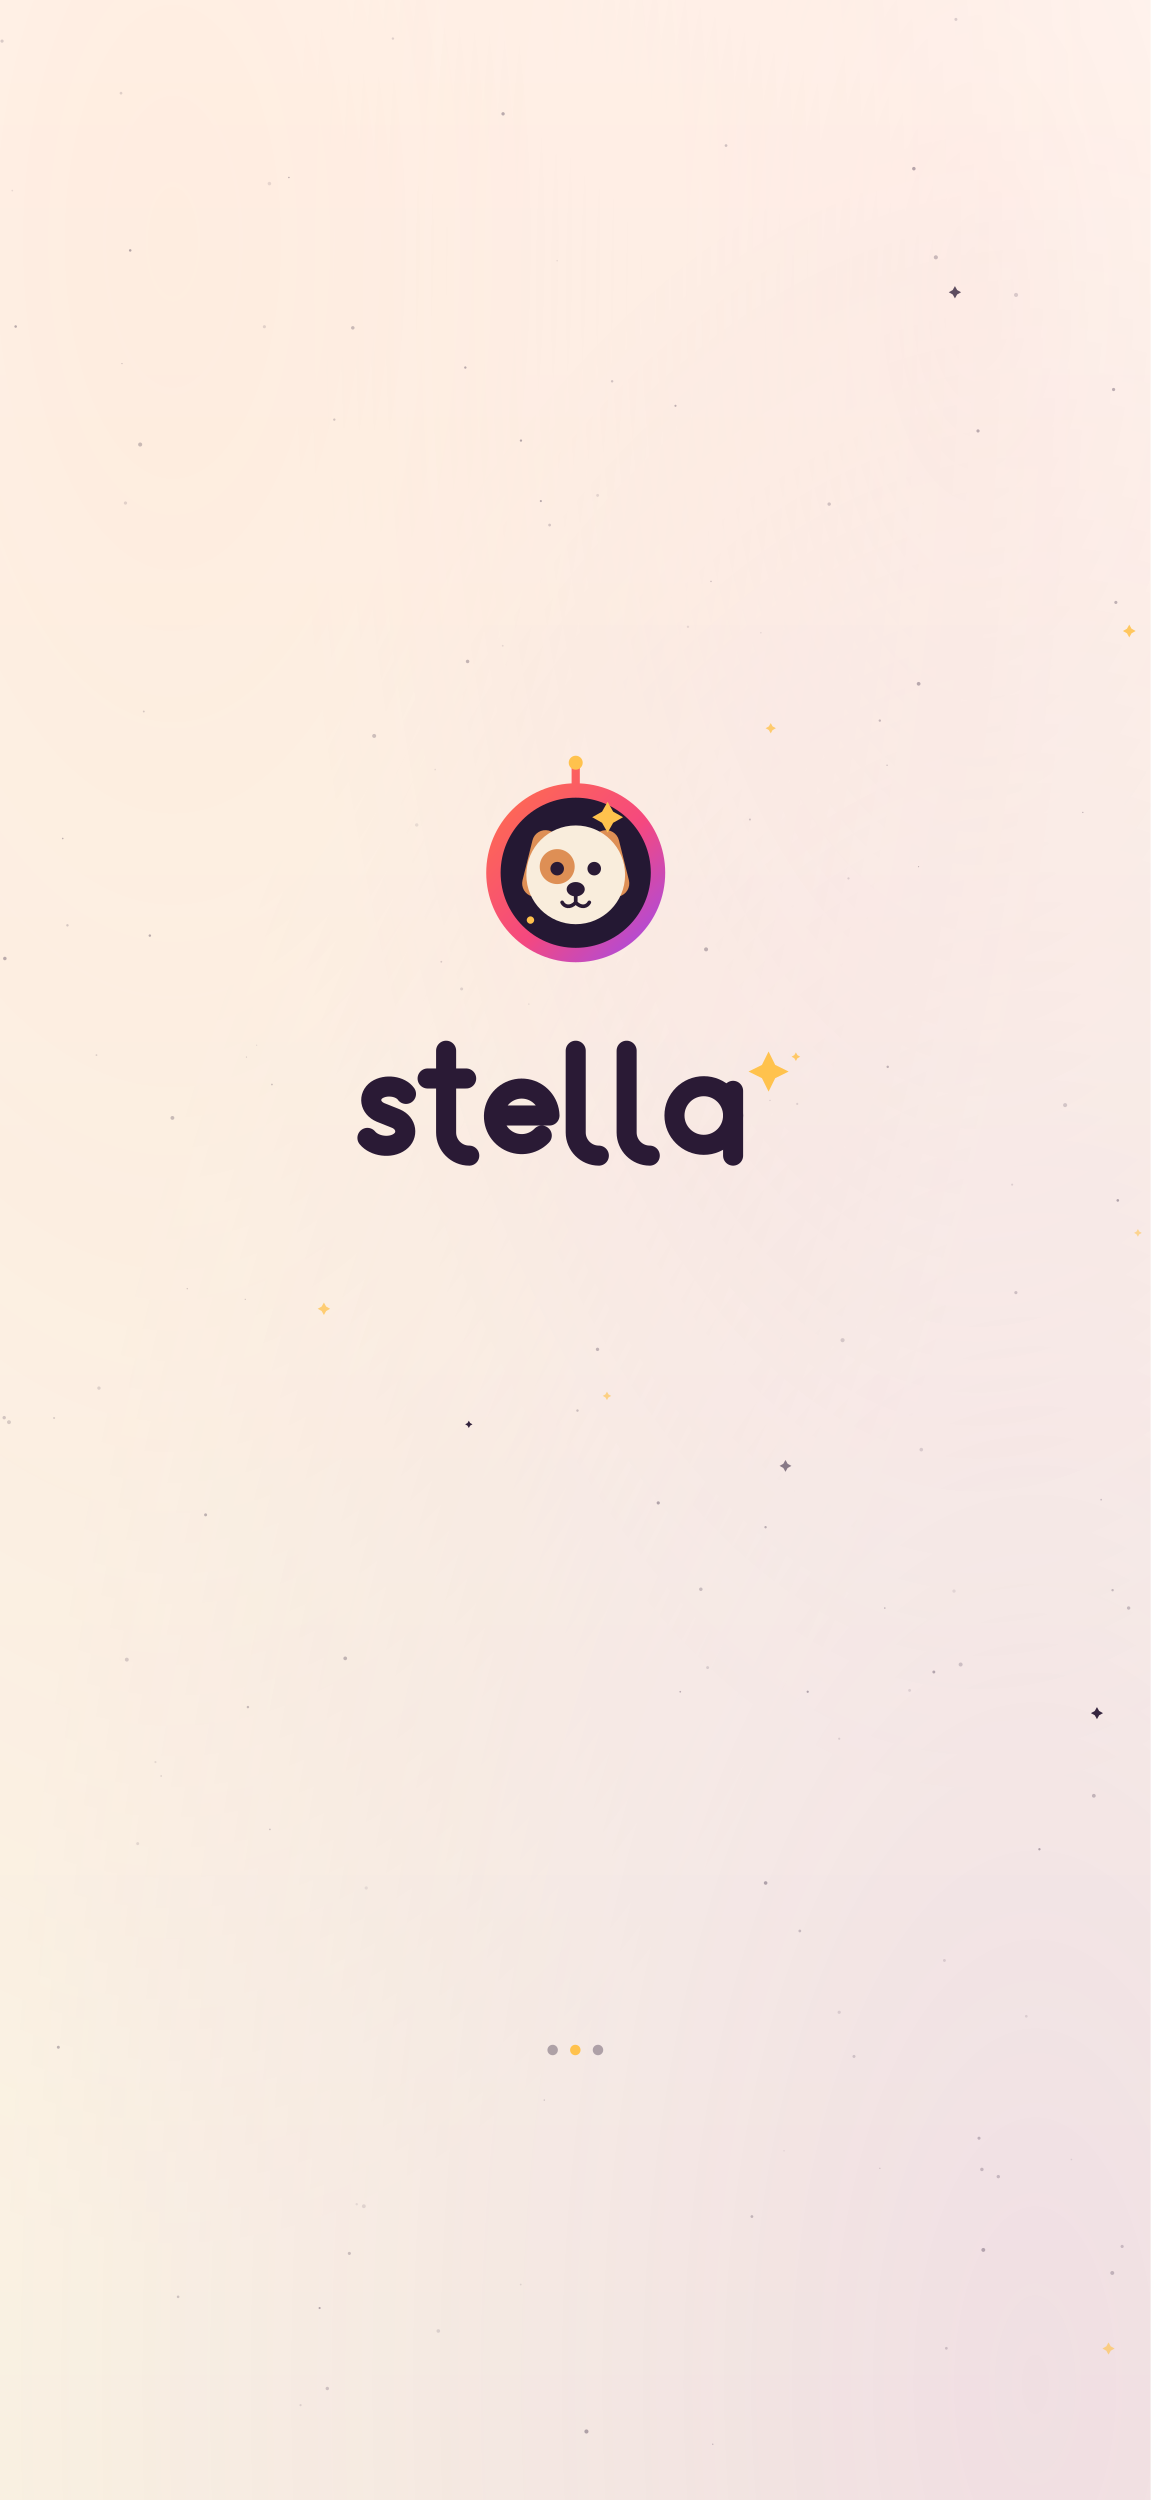
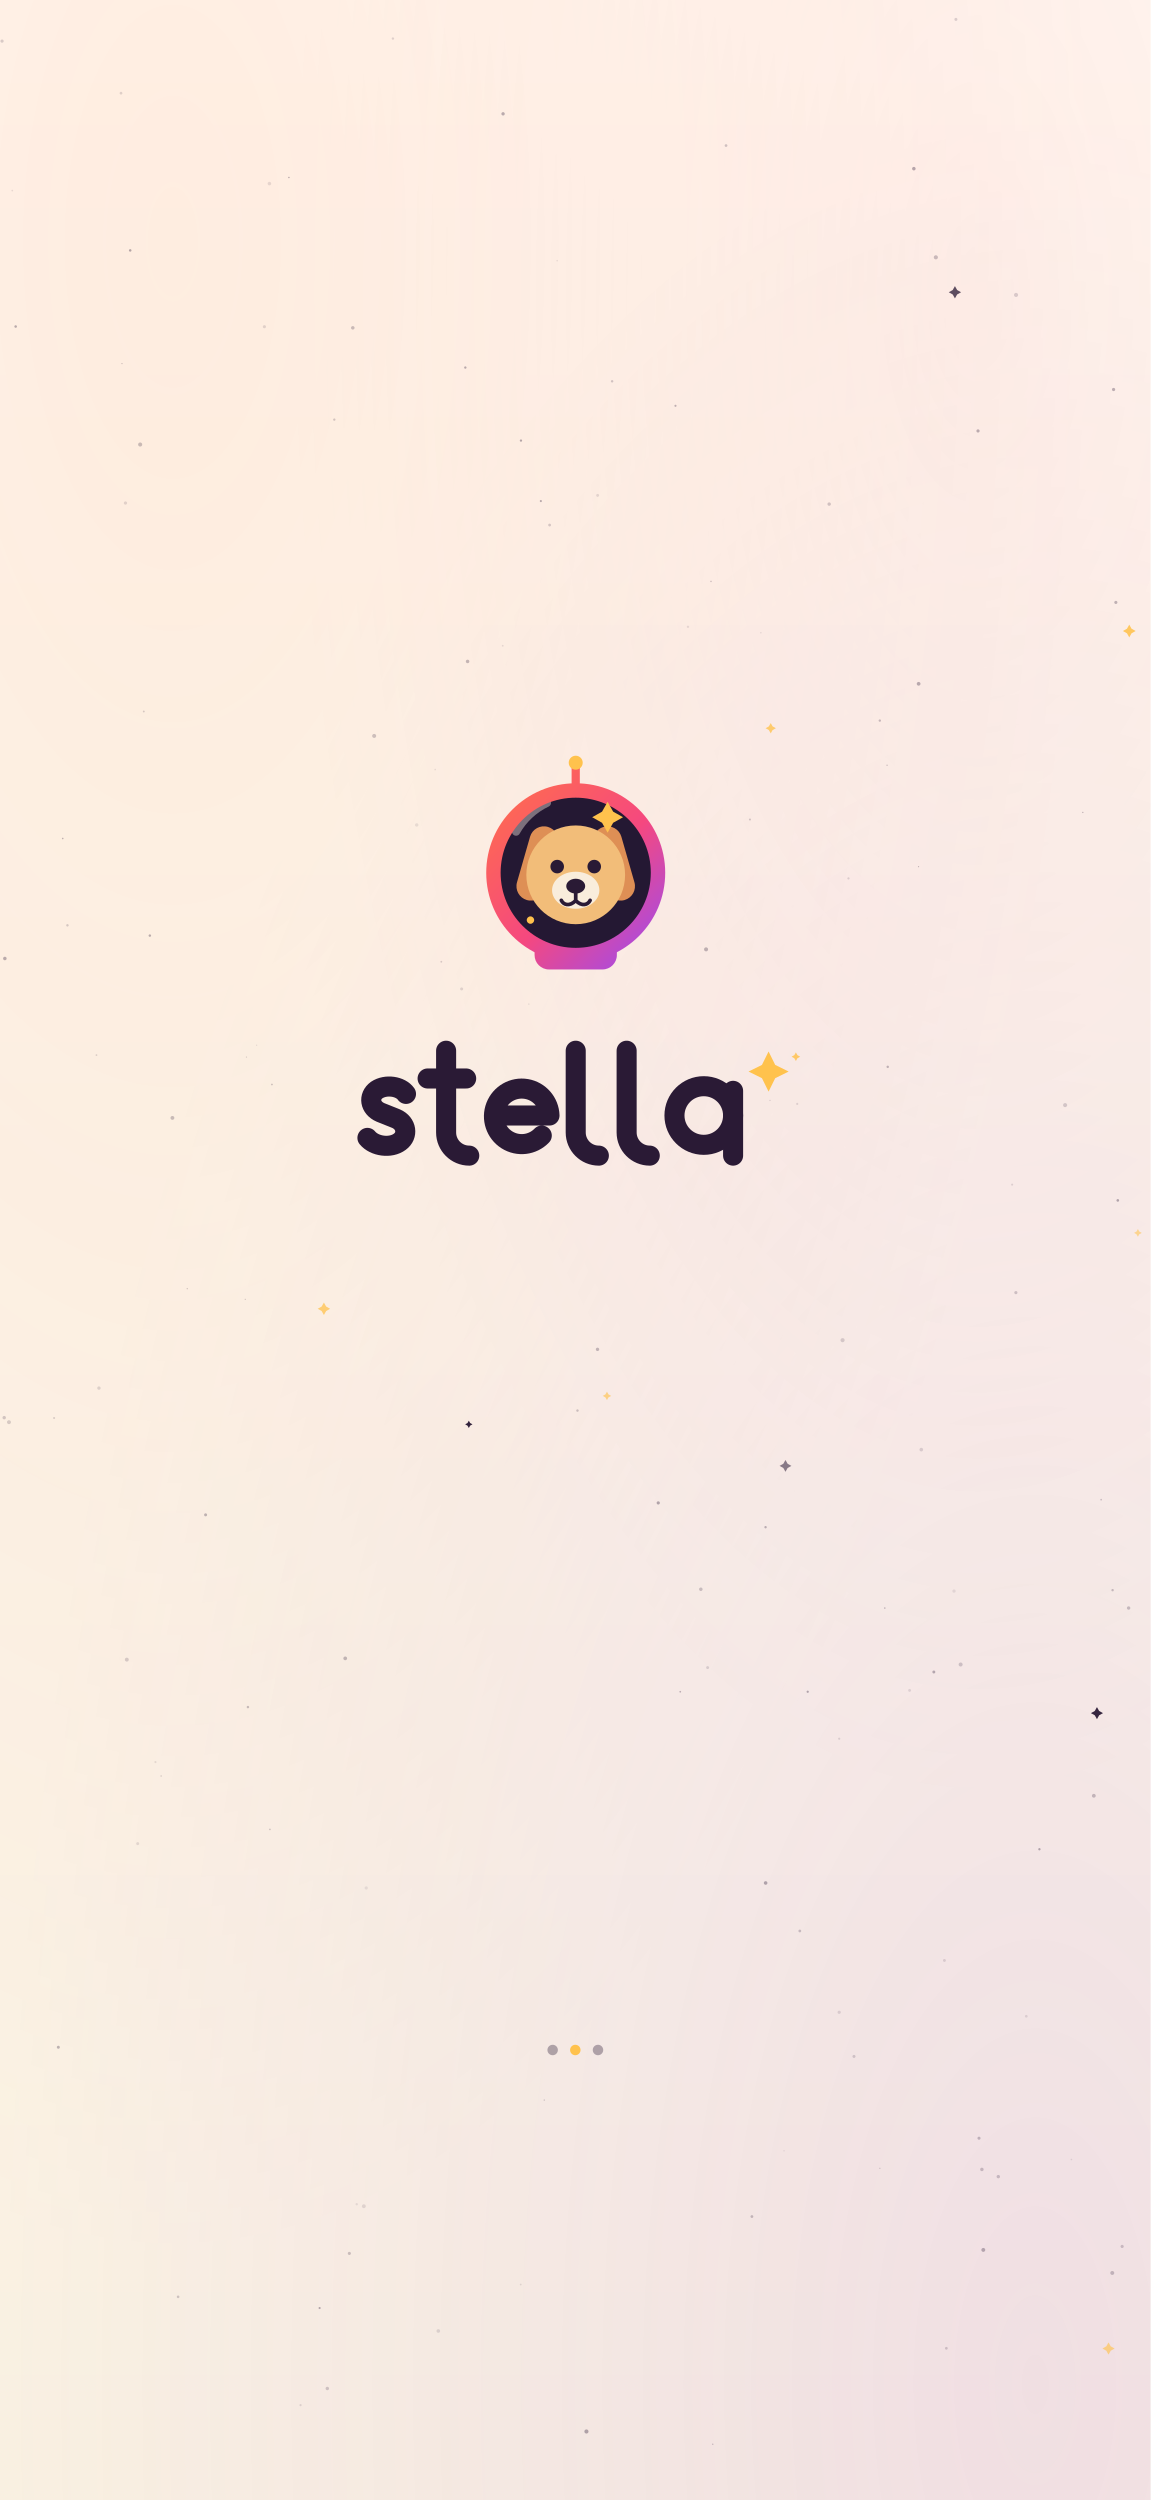
<svg xmlns="http://www.w3.org/2000/svg" viewBox="0 0 1320 2868" width="1320" height="2868">
  <defs>
    <linearGradient id="nebula" x1="20" y1="23" x2="100" y2="103" gradientUnits="userSpaceOnUse">
      <stop offset="0" stop-color="#FF6D4D" />
      <stop offset=".55" stop-color="#F5487F" />
      <stop offset="1" stop-color="#A24BEA" />
    </linearGradient>
    <linearGradient id="bgLight" x1="0" y1="0" x2="0" y2="2868" gradientUnits="userSpaceOnUse">
      <stop offset="0" stop-color="#FFFAF0" />
      <stop offset="1" stop-color="#F9F0E1" />
    </linearGradient>
    <linearGradient id="bgDark" x1="0" y1="0" x2="0" y2="2868" gradientUnits="userSpaceOnUse">
      <stop offset="0" stop-color="#0E0916" />
      <stop offset="1" stop-color="#171021" />
    </linearGradient>
    <radialGradient id="spWash1" cx="0.15" cy="0.1" r="0.8">
      <stop offset="0" stop-color="#FF6D4D" stop-opacity=".26" />
      <stop offset="1" stop-color="#FF6D4D" stop-opacity="0" />
    </radialGradient>
    <radialGradient id="spWash2" cx="0.9" cy="0.95" r="0.9">
      <stop offset="0" stop-color="#A24BEA" stop-opacity=".3" />
      <stop offset="1" stop-color="#A24BEA" stop-opacity="0" />
    </radialGradient>
    <radialGradient id="spWash3" cx="0.85" cy="0.12" r="0.6">
      <stop offset="0" stop-color="#F5487F" stop-opacity=".18" />
      <stop offset="1" stop-color="#F5487F" stop-opacity="0" />
    </radialGradient>
  </defs>
-   <rect class="lk-bg" width="1320" height="2868" fill="url(#bgLight)" />
-   <g class="lk-wash" opacity="0.35">
+   <rect class="ch-bg" width="1320" height="2868" fill="url(#bgLight)" />
+   <g class="ch-wash" opacity="0.35">
    <rect width="1320" height="2868" fill="url(#spWash1)" />
    <rect width="1320" height="2868" fill="url(#spWash2)" />
    <rect width="1320" height="2868" fill="url(#spWash3)" />
  </g>
  <g>
-     <circle class="lk-dot" cx="1165.41" cy="1482.9" r="1.83" fill="#2A1A35" opacity="0.21" />
-     <circle class="lk-dot" cx="755.14" cy="1724.15" r="1.86" fill="#2A1A35" opacity="0.34" />
-     <circle class="lk-dot" cx="810" cy="1089.11" r="2.33" fill="#2A1A35" opacity="0.29" />
-     <circle class="lk-dot" cx="294.38" cy="1199.08" r="0.79" fill="#2A1A35" opacity="0.11" />
-     <circle class="lk-dot" cx="1056.9" cy="1663.01" r="2.1" fill="#2A1A35" opacity="0.15" />
-     <circle class="lk-dot" cx="214.85" cy="1478.35" r="0.85" fill="#2A1A35" opacity="0.2" />
-     <circle class="lk-dot" cx="966.6" cy="1537.45" r="2.38" fill="#2A1A35" opacity="0.17" />
-     <circle class="lk-dot" cx="639.21" cy="299.05" r="0.94" fill="#2A1A35" opacity="0.1" />
-     <circle class="lk-dot" cx="160.79" cy="509.95" r="2.35" fill="#2A1A35" opacity="0.25" />
-     <circle class="lk-dot" cx="1161.13" cy="1359.01" r="1.19" fill="#2A1A35" opacity="0.14" />
-     <circle class="lk-dot" cx="1009.32" cy="826.66" r="1.38" fill="#2A1A35" opacity="0.25" />
-     <circle class="lk-dot" cx="14.07" cy="218.65" r="1.02" fill="#2A1A35" opacity="0.11" />
-     <circle class="lk-dot" cx="409.23" cy="2528.69" r="1.34" fill="#2A1A35" opacity="0.1" />
-     <circle class="lk-dot" cx="811.78" cy="1913.08" r="1.71" fill="#2A1A35" opacity="0.15" />
-     <circle class="lk-dot" cx="529.59" cy="1134.5" r="1.73" fill="#2A1A35" opacity="0.14" />
-     <circle class="lk-dot" cx="832.91" cy="166.99" r="1.57" fill="#2A1A35" opacity="0.22" />
-     <circle class="lk-dot" cx="663.41" cy="1000.01" r="1.69" fill="#2A1A35" opacity="0.16" />
-     <circle class="lk-dot" cx="235.87" cy="1737.83" r="1.73" fill="#2A1A35" opacity="0.29" />
-     <circle class="lk-dot" cx="1043.51" cy="1939.21" r="1.67" fill="#2A1A35" opacity="0.12" />
-     <circle class="lk-dot" cx="138.83" cy="106.92" r="1.58" fill="#2A1A35" opacity="0.15" />
-     <circle class="lk-dot" cx="77.37" cy="1061.53" r="1.42" fill="#2A1A35" opacity="0.19" />
-     <circle class="lk-dot" cx="420.14" cy="2165.9" r="1.85" fill="#2A1A35" opacity="0.09" />
-     <circle class="lk-dot" cx="860.33" cy="940.14" r="1.16" fill="#2A1A35" opacity="0.2" />
-     <circle class="lk-dot" cx="533.83" cy="421.67" r="1.36" fill="#2A1A35" opacity="0.33" />
-     <circle class="lk-dot" cx="375.5" cy="2740.08" r="1.99" fill="#2A1A35" opacity="0.2" />
-     <circle class="lk-dot" cx="282.74" cy="1212.7" r="0.71" fill="#2A1A35" opacity="0.19" />
-     <circle class="lk-dot" cx="962.71" cy="2308.47" r="1.87" fill="#2A1A35" opacity="0.13" />
-     <circle class="lk-dot" cx="1121.98" cy="494.38" r="1.86" fill="#2A1A35" opacity="0.31" />
-     <circle class="lk-dot" cx="878.25" cy="1752" r="1.38" fill="#2A1A35" opacity="0.3" />
-     <circle class="lk-dot" cx="780.38" cy="1940.79" r="1.03" fill="#2A1A35" opacity="0.3" />
-     <circle class="lk-dot" cx="914.57" cy="1266.4" r="1.26" fill="#2A1A35" opacity="0.13" />
-     <circle class="lk-dot" cx="309.66" cy="2098.7" r="0.99" fill="#2A1A35" opacity="0.22" />
-     <circle class="lk-dot" cx="1287.33" cy="2577.13" r="1.83" fill="#2A1A35" opacity="0.21" />
-     <circle class="lk-dot" cx="366.65" cy="2647.77" r="1.22" fill="#2A1A35" opacity="0.34" />
-     <circle class="lk-dot" cx="973.38" cy="1007.7" r="1.28" fill="#2A1A35" opacity="0.15" />
-     <circle class="lk-dot" cx="478.07" cy="946.39" r="1.96" fill="#2A1A35" opacity="0.1" />
-     <circle class="lk-dot" cx="1254.83" cy="2060.11" r="2.19" fill="#2A1A35" opacity="0.25" />
-     <circle class="lk-dot" cx="450.75" cy="44.23" r="1.39" fill="#2A1A35" opacity="0.15" />
-     <circle class="lk-dot" cx="1083.43" cy="2249.02" r="1.68" fill="#2A1A35" opacity="0.14" />
-     <circle class="lk-dot" cx="309.07" cy="210.63" r="2.04" fill="#2A1A35" opacity="0.12" />
-     <circle class="lk-dot" cx="157.95" cy="2115" r="1.74" fill="#2A1A35" opacity="0.12" />
-     <circle class="lk-dot" cx="702.22" cy="437.42" r="1.4" fill="#2A1A35" opacity="0.21" />
-     <circle class="lk-dot" cx="1177.36" cy="2313.07" r="1.57" fill="#2A1A35" opacity="0.12" />
-     <circle class="lk-dot" cx="774.91" cy="465.54" r="1.22" fill="#2A1A35" opacity="0.3" />
-     <circle class="lk-dot" cx="145.47" cy="1903.91" r="2.26" fill="#2A1A35" opacity="0.18" />
-     <circle class="lk-dot" cx="1192.42" cy="2121.45" r="1.34" fill="#2A1A35" opacity="0.35" />
-     <circle class="lk-dot" cx="951.23" cy="578.3" r="1.98" fill="#2A1A35" opacity="0.21" />
-     <circle class="lk-dot" cx="1071.3" cy="1918.12" r="1.71" fill="#2A1A35" opacity="0.32" />
-     <circle class="lk-dot" cx="383.52" cy="481.38" r="1.34" fill="#2A1A35" opacity="0.21" />
-     <circle class="lk-dot" cx="1018.4" cy="1223.88" r="1.41" fill="#2A1A35" opacity="0.28" />
-     <circle class="lk-dot" cx="1282.33" cy="1377.09" r="1.54" fill="#2A1A35" opacity="0.34" />
-     <circle class="lk-dot" cx="1094.45" cy="1825.3" r="1.89" fill="#2A1A35" opacity="0.1" />
-     <circle class="lk-dot" cx="2.35" cy="47.17" r="1.86" fill="#2A1A35" opacity="0.18" />
-     <circle class="lk-dot" cx="149.37" cy="287.27" r="1.47" fill="#2A1A35" opacity="0.34" />
-     <circle class="lk-dot" cx="502.85" cy="2674.11" r="2.11" fill="#2A1A35" opacity="0.13" />
-     <circle class="lk-dot" cx="1277.49" cy="446.84" r="1.87" fill="#2A1A35" opacity="0.31" />
-     <circle class="lk-dot" cx="1126.42" cy="2488.77" r="2.01" fill="#2A1A35" opacity="0.23" />
-     <circle class="lk-dot" cx="1128.04" cy="2581.1" r="2.26" fill="#2A1A35" opacity="0.31" />
-     <circle class="lk-dot" cx="311.98" cy="1244.14" r="1.01" fill="#2A1A35" opacity="0.25" />
-     <circle class="lk-dot" cx="878.32" cy="2160.15" r="2.08" fill="#2A1A35" opacity="0.34" />
-     <circle class="lk-dot" cx="400.77" cy="2585.12" r="1.8" fill="#2A1A35" opacity="0.23" />
-     <circle class="lk-dot" cx="1053.84" cy="784.45" r="2.16" fill="#2A1A35" opacity="0.32" />
-     <circle class="lk-dot" cx="303.31" cy="374.81" r="1.81" fill="#2A1A35" opacity="0.14" />
-     <circle class="lk-dot" cx="1102.05" cy="1909.52" r="2.32" fill="#2A1A35" opacity="0.2" />
-     <circle class="lk-dot" cx="620.46" cy="574.82" r="1.22" fill="#2A1A35" opacity="0.33" />
-     <circle class="lk-dot" cx="789.25" cy="719.06" r="1.34" fill="#2A1A35" opacity="0.11" />
-     <circle class="lk-dot" cx="662.48" cy="1618.21" r="1.42" fill="#2A1A35" opacity="0.23" />
-     <circle class="lk-dot" cx="815.65" cy="667" r="0.92" fill="#2A1A35" opacity="0.23" />
-     <circle class="lk-dot" cx="139.93" cy="417.12" r="0.73" fill="#2A1A35" opacity="0.26" />
-     <circle class="lk-dot" cx="344.81" cy="2759.18" r="1.25" fill="#2A1A35" opacity="0.13" />
-     <circle class="lk-dot" cx="143.93" cy="577.08" r="1.88" fill="#2A1A35" opacity="0.14" />
-     <circle class="lk-dot" cx="1015.06" cy="1844.76" r="0.88" fill="#2A1A35" opacity="0.32" />
-     <circle class="lk-dot" cx="536.42" cy="758.81" r="2.03" fill="#2A1A35" opacity="0.27" />
-     <circle class="lk-dot" cx="1053.77" cy="994.26" r="0.71" fill="#2A1A35" opacity="0.31" />
-     <circle class="lk-dot" cx="804" cy="1823.19" r="2.02" fill="#2A1A35" opacity="0.23" />
-     <circle class="lk-dot" cx="71.96" cy="961.94" r="0.96" fill="#2A1A35" opacity="0.3" />
-     <circle class="lk-dot" cx="1009.37" cy="2487.49" r="0.78" fill="#2A1A35" opacity="0.21" />
-     <circle class="lk-dot" cx="17.96" cy="374.59" r="1.48" fill="#2A1A35" opacity="0.33" />
-     <circle class="lk-dot" cx="1229.14" cy="2477.41" r="0.96" fill="#2A1A35" opacity="0.11" />
-     <circle class="lk-dot" cx="429.25" cy="844.25" r="2.31" fill="#2A1A35" opacity="0.23" />
-     <circle class="lk-dot" cx="110.65" cy="1210.42" r="1.07" fill="#2A1A35" opacity="0.16" />
-     <circle class="lk-dot" cx="926.6" cy="1940.76" r="1.3" fill="#2A1A35" opacity="0.34" />
-     <circle class="lk-dot" cx="1294.75" cy="1844.73" r="1.97" fill="#2A1A35" opacity="0.24" />
-     <circle class="lk-dot" cx="506.26" cy="1103.32" r="1.08" fill="#2A1A35" opacity="0.18" />
-     <circle class="lk-dot" cx="62.05" cy="1626.74" r="1.16" fill="#2A1A35" opacity="0.17" />
-     <circle class="lk-dot" cx="597.65" cy="505.43" r="1.33" fill="#2A1A35" opacity="0.34" />
-     <circle class="lk-dot" cx="1096.62" cy="22.22" r="1.75" fill="#2A1A35" opacity="0.17" />
-     <circle class="lk-dot" cx="417.39" cy="2530.98" r="2.24" fill="#2A1A35" opacity="0.12" />
-     <circle class="lk-dot" cx="917.56" cy="2215.23" r="1.62" fill="#2A1A35" opacity="0.23" />
-     <circle class="lk-dot" cx="1123.12" cy="2452.93" r="1.77" fill="#2A1A35" opacity="0.26" />
-     <circle class="lk-dot" cx="899.46" cy="2467.44" r="0.8" fill="#2A1A35" opacity="0.11" />
-     <circle class="lk-dot" cx="66.92" cy="2348.61" r="1.73" fill="#2A1A35" opacity="0.29" />
-     <circle class="lk-dot" cx="576.7" cy="740.8" r="1.07" fill="#2A1A35" opacity="0.11" />
-     <circle class="lk-dot" cx="1165.59" cy="338.35" r="2.37" fill="#2A1A35" opacity="0.17" />
-     <circle class="lk-dot" cx="624.41" cy="2409.22" r="0.86" fill="#2A1A35" opacity="0.21" />
-     <circle class="lk-dot" cx="672.76" cy="2789.41" r="2.38" fill="#2A1A35" opacity="0.34" />
-     <circle class="lk-dot" cx="5.57" cy="1099.59" r="2.04" fill="#2A1A35" opacity="0.32" />
-     <circle class="lk-dot" cx="281.37" cy="1490.59" r="0.72" fill="#2A1A35" opacity="0.23" />
-     <circle class="lk-dot" cx="164.94" cy="816.23" r="1.09" fill="#2A1A35" opacity="0.19" />
-     <circle class="lk-dot" cx="883.32" cy="1262.41" r="0.76" fill="#2A1A35" opacity="0.17" />
-     <circle class="lk-dot" cx="171.89" cy="1073.32" r="1.43" fill="#2A1A35" opacity="0.32" />
-     <circle class="lk-dot" cx="1085.65" cy="2693.95" r="1.59" fill="#2A1A35" opacity="0.19" />
-     <circle class="lk-dot" cx="1221.9" cy="1267.79" r="2.35" fill="#2A1A35" opacity="0.18" />
-     <circle class="lk-dot" cx="284.42" cy="1958.37" r="1.42" fill="#2A1A35" opacity="0.25" />
-     <circle class="lk-dot" cx="113.5" cy="1592.42" r="1.94" fill="#2A1A35" opacity="0.15" />
-     <circle class="lk-dot" cx="1275.99" cy="2607.54" r="2.28" fill="#2A1A35" opacity="0.24" />
-     <circle class="lk-dot" cx="1017.65" cy="877.91" r="0.87" fill="#2A1A35" opacity="0.22" />
-     <circle class="lk-dot" cx="1145.25" cy="2497.04" r="1.96" fill="#2A1A35" opacity="0.22" />
-     <circle class="lk-dot" cx="1048.37" cy="193.49" r="2.04" fill="#2A1A35" opacity="0.34" />
-     <circle class="lk-dot" cx="4.81" cy="1626.34" r="1.98" fill="#2A1A35" opacity="0.2" />
-     <circle class="lk-dot" cx="962.73" cy="1994.66" r="1.26" fill="#2A1A35" opacity="0.14" />
-     <circle class="lk-dot" cx="1073.6" cy="295.21" r="2.37" fill="#2A1A35" opacity="0.25" />
-     <circle class="lk-dot" cx="499.26" cy="882.83" r="0.98" fill="#2A1A35" opacity="0.1" />
-     <circle class="lk-dot" cx="404.73" cy="376.1" r="2.02" fill="#2A1A35" opacity="0.25" />
-     <circle class="lk-dot" cx="685.47" cy="1547.98" r="1.96" fill="#2A1A35" opacity="0.27" />
-     <circle class="lk-dot" cx="184.83" cy="2037.43" r="0.8" fill="#2A1A35" opacity="0.24" />
-     <circle class="lk-dot" cx="1276.37" cy="1824.22" r="1.4" fill="#2A1A35" opacity="0.24" />
-     <circle class="lk-dot" cx="331.44" cy="203.62" r="0.88" fill="#2A1A35" opacity="0.35" />
-     <circle class="lk-dot" cx="577.12" cy="130.58" r="1.95" fill="#2A1A35" opacity="0.32" />
-     <circle class="lk-dot" cx="862.59" cy="2542.82" r="1.62" fill="#2A1A35" opacity="0.25" />
-     <circle class="lk-dot" cx="872.88" cy="725.92" r="0.81" fill="#2A1A35" opacity="0.13" />
-     <circle class="lk-dot" cx="817.67" cy="2804.03" r="0.84" fill="#2A1A35" opacity="0.25" />
-     <circle class="lk-dot" cx="1280.1" cy="691.1" r="1.82" fill="#2A1A35" opacity="0.29" />
-     <circle class="lk-dot" cx="178.33" cy="2021.41" r="1.23" fill="#2A1A35" opacity="0.11" />
-     <circle class="lk-dot" cx="606.7" cy="1151.89" r="0.78" fill="#2A1A35" opacity="0.14" />
-     <circle class="lk-dot" cx="10.29" cy="1631.53" r="2.26" fill="#2A1A35" opacity="0.18" />
-     <circle class="lk-dot" cx="685.61" cy="568.32" r="1.7" fill="#2A1A35" opacity="0.12" />
-     <circle class="lk-dot" cx="597.38" cy="2620.81" r="1.06" fill="#2A1A35" opacity="0.12" />
-     <circle class="lk-dot" cx="396.04" cy="1902.48" r="2.16" fill="#2A1A35" opacity="0.27" />
-     <circle class="lk-dot" cx="979.7" cy="2359.14" r="1.74" fill="#2A1A35" opacity="0.18" />
-     <circle class="lk-dot" cx="1263.24" cy="1720.43" r="1.04" fill="#2A1A35" opacity="0.22" />
-     <circle class="lk-dot" cx="197.79" cy="1282.46" r="2.22" fill="#2A1A35" opacity="0.25" />
-     <circle class="lk-dot" cx="204.33" cy="2634.93" r="1.51" fill="#2A1A35" opacity="0.21" />
-     <circle class="lk-dot" cx="630.52" cy="602.33" r="1.63" fill="#2A1A35" opacity="0.19" />
-     <circle class="lk-dot" cx="1242.2" cy="932.02" r="0.79" fill="#2A1A35" opacity="0.3" />
-     <path class="lk-dot" d="M 913.03 1207.3 L 914.81 1210.46 L 917.97 1212.24 L 914.81 1214.02 L 913.03 1217.18 L 911.25 1214.02 L 908.09 1212.24 L 911.25 1210.46 Z" fill="#FFC24D" opacity="0.83" />
-     <path class="lk-dot" d="M 371.58 1494.28 L 374.15 1498.86 L 378.73 1501.43 L 374.15 1504 L 371.58 1508.58 L 369.01 1504 L 364.43 1501.43 L 369.01 1498.86 Z" fill="#FFC24D" opacity="0.75" />
-     <path class="lk-dot" d="M 1271.69 2687.22 L 1274.21 2691.7 L 1278.69 2694.22 L 1274.21 2696.74 L 1271.69 2701.22 L 1269.17 2696.74 L 1264.69 2694.22 L 1269.17 2691.7 Z" fill="#FFC24D" opacity="0.64" />
-     <path class="lk-dot" d="M 696.29 1596.54 L 698.03 1599.64 L 701.13 1601.38 L 698.03 1603.12 L 696.29 1606.22 L 694.55 1603.12 L 691.45 1601.38 L 694.55 1599.64 Z" fill="#FFC24D" opacity="0.64" />
-     <path class="lk-dot" d="M 1295.48 716.58 L 1298.11 721.26 L 1302.79 723.89 L 1298.11 726.52 L 1295.48 731.2 L 1292.85 726.52 L 1288.17 723.89 L 1292.85 721.26 Z" fill="#FFC24D" opacity="0.88" />
-     <path class="lk-dot" d="M 1095.49 328.21 L 1098.03 332.73 L 1102.55 335.27 L 1098.03 337.81 L 1095.49 342.33 L 1092.95 337.81 L 1088.43 335.27 L 1092.95 332.73 Z" fill="#2A1A35" opacity="0.76" />
-     <path class="lk-dot" d="M 537.83 1629.8 L 539.34 1632.49 L 542.03 1634 L 539.34 1635.51 L 537.83 1638.2 L 536.32 1635.51 L 533.63 1634 L 536.32 1632.49 Z" fill="#2A1A35" opacity="0.96" />
-     <path class="lk-dot" d="M 884.18 829.51 L 886.3 833.29 L 890.08 835.41 L 886.3 837.53 L 884.18 841.31 L 882.06 837.53 L 878.28 835.41 L 882.06 833.29 Z" fill="#FFC24D" opacity="0.79" />
-     <path class="lk-dot" d="M 1258.43 1958.38 L 1260.92 1962.82 L 1265.36 1965.31 L 1260.92 1967.8 L 1258.43 1972.24 L 1255.94 1967.8 L 1251.5 1965.31 L 1255.94 1962.82 Z" fill="#2A1A35" opacity="0.94" />
-     <path class="lk-dot" d="M 1305.4 1409.94 L 1306.99 1412.78 L 1309.83 1414.37 L 1306.99 1415.96 L 1305.4 1418.8 L 1303.81 1415.96 L 1300.97 1414.37 L 1303.81 1412.78 Z" fill="#FFC24D" opacity="0.56" />
-     <path class="lk-dot" d="M 901.1 1674.87 L 903.54 1679.22 L 907.89 1681.66 L 903.54 1684.1 L 901.1 1688.45 L 898.66 1684.1 L 894.31 1681.66 L 898.66 1679.22 Z" fill="#2A1A35" opacity="0.54" />
+     <circle class="ch-dot" cx="1165.41" cy="1482.9" r="1.83" fill="#2A1A35" opacity="0.21" />
+     <circle class="ch-dot" cx="755.14" cy="1724.15" r="1.86" fill="#2A1A35" opacity="0.34" />
+     <circle class="ch-dot" cx="810" cy="1089.11" r="2.33" fill="#2A1A35" opacity="0.29" />
+     <circle class="ch-dot" cx="294.38" cy="1199.08" r="0.79" fill="#2A1A35" opacity="0.11" />
+     <circle class="ch-dot" cx="1056.9" cy="1663.01" r="2.1" fill="#2A1A35" opacity="0.15" />
+     <circle class="ch-dot" cx="214.85" cy="1478.35" r="0.85" fill="#2A1A35" opacity="0.2" />
+     <circle class="ch-dot" cx="966.6" cy="1537.45" r="2.38" fill="#2A1A35" opacity="0.17" />
+     <circle class="ch-dot" cx="639.21" cy="299.05" r="0.94" fill="#2A1A35" opacity="0.1" />
+     <circle class="ch-dot" cx="160.79" cy="509.95" r="2.35" fill="#2A1A35" opacity="0.25" />
+     <circle class="ch-dot" cx="1161.13" cy="1359.01" r="1.19" fill="#2A1A35" opacity="0.14" />
+     <circle class="ch-dot" cx="1009.32" cy="826.66" r="1.38" fill="#2A1A35" opacity="0.25" />
+     <circle class="ch-dot" cx="14.07" cy="218.65" r="1.02" fill="#2A1A35" opacity="0.11" />
+     <circle class="ch-dot" cx="409.23" cy="2528.69" r="1.34" fill="#2A1A35" opacity="0.1" />
+     <circle class="ch-dot" cx="811.78" cy="1913.08" r="1.71" fill="#2A1A35" opacity="0.15" />
+     <circle class="ch-dot" cx="529.59" cy="1134.5" r="1.73" fill="#2A1A35" opacity="0.14" />
+     <circle class="ch-dot" cx="832.91" cy="166.99" r="1.57" fill="#2A1A35" opacity="0.22" />
+     <circle class="ch-dot" cx="663.41" cy="1000.01" r="1.69" fill="#2A1A35" opacity="0.16" />
+     <circle class="ch-dot" cx="235.87" cy="1737.83" r="1.73" fill="#2A1A35" opacity="0.29" />
+     <circle class="ch-dot" cx="1043.51" cy="1939.21" r="1.67" fill="#2A1A35" opacity="0.12" />
+     <circle class="ch-dot" cx="138.83" cy="106.92" r="1.58" fill="#2A1A35" opacity="0.15" />
+     <circle class="ch-dot" cx="77.37" cy="1061.53" r="1.42" fill="#2A1A35" opacity="0.19" />
+     <circle class="ch-dot" cx="420.14" cy="2165.9" r="1.85" fill="#2A1A35" opacity="0.09" />
+     <circle class="ch-dot" cx="860.33" cy="940.14" r="1.16" fill="#2A1A35" opacity="0.2" />
+     <circle class="ch-dot" cx="533.83" cy="421.67" r="1.36" fill="#2A1A35" opacity="0.33" />
+     <circle class="ch-dot" cx="375.5" cy="2740.08" r="1.99" fill="#2A1A35" opacity="0.2" />
+     <circle class="ch-dot" cx="282.74" cy="1212.7" r="0.71" fill="#2A1A35" opacity="0.19" />
+     <circle class="ch-dot" cx="962.71" cy="2308.47" r="1.87" fill="#2A1A35" opacity="0.13" />
+     <circle class="ch-dot" cx="1121.98" cy="494.38" r="1.86" fill="#2A1A35" opacity="0.31" />
+     <circle class="ch-dot" cx="878.25" cy="1752" r="1.38" fill="#2A1A35" opacity="0.3" />
+     <circle class="ch-dot" cx="780.38" cy="1940.79" r="1.03" fill="#2A1A35" opacity="0.3" />
+     <circle class="ch-dot" cx="914.57" cy="1266.4" r="1.26" fill="#2A1A35" opacity="0.13" />
+     <circle class="ch-dot" cx="309.66" cy="2098.7" r="0.99" fill="#2A1A35" opacity="0.22" />
+     <circle class="ch-dot" cx="1287.33" cy="2577.13" r="1.83" fill="#2A1A35" opacity="0.21" />
+     <circle class="ch-dot" cx="366.65" cy="2647.77" r="1.22" fill="#2A1A35" opacity="0.34" />
+     <circle class="ch-dot" cx="973.38" cy="1007.7" r="1.28" fill="#2A1A35" opacity="0.15" />
+     <circle class="ch-dot" cx="478.07" cy="946.39" r="1.96" fill="#2A1A35" opacity="0.1" />
+     <circle class="ch-dot" cx="1254.83" cy="2060.11" r="2.19" fill="#2A1A35" opacity="0.25" />
+     <circle class="ch-dot" cx="450.75" cy="44.23" r="1.39" fill="#2A1A35" opacity="0.15" />
+     <circle class="ch-dot" cx="1083.43" cy="2249.02" r="1.68" fill="#2A1A35" opacity="0.14" />
+     <circle class="ch-dot" cx="309.07" cy="210.63" r="2.04" fill="#2A1A35" opacity="0.12" />
+     <circle class="ch-dot" cx="157.95" cy="2115" r="1.74" fill="#2A1A35" opacity="0.12" />
+     <circle class="ch-dot" cx="702.22" cy="437.42" r="1.4" fill="#2A1A35" opacity="0.21" />
+     <circle class="ch-dot" cx="1177.36" cy="2313.07" r="1.57" fill="#2A1A35" opacity="0.12" />
+     <circle class="ch-dot" cx="774.91" cy="465.54" r="1.22" fill="#2A1A35" opacity="0.3" />
+     <circle class="ch-dot" cx="145.47" cy="1903.91" r="2.26" fill="#2A1A35" opacity="0.18" />
+     <circle class="ch-dot" cx="1192.42" cy="2121.45" r="1.34" fill="#2A1A35" opacity="0.35" />
+     <circle class="ch-dot" cx="951.23" cy="578.3" r="1.98" fill="#2A1A35" opacity="0.21" />
+     <circle class="ch-dot" cx="1071.3" cy="1918.12" r="1.71" fill="#2A1A35" opacity="0.32" />
+     <circle class="ch-dot" cx="383.52" cy="481.38" r="1.34" fill="#2A1A35" opacity="0.21" />
+     <circle class="ch-dot" cx="1018.4" cy="1223.88" r="1.41" fill="#2A1A35" opacity="0.28" />
+     <circle class="ch-dot" cx="1282.33" cy="1377.09" r="1.54" fill="#2A1A35" opacity="0.34" />
+     <circle class="ch-dot" cx="1094.45" cy="1825.3" r="1.89" fill="#2A1A35" opacity="0.1" />
+     <circle class="ch-dot" cx="2.35" cy="47.17" r="1.86" fill="#2A1A35" opacity="0.18" />
+     <circle class="ch-dot" cx="149.37" cy="287.27" r="1.47" fill="#2A1A35" opacity="0.34" />
+     <circle class="ch-dot" cx="502.85" cy="2674.11" r="2.11" fill="#2A1A35" opacity="0.13" />
+     <circle class="ch-dot" cx="1277.49" cy="446.84" r="1.87" fill="#2A1A35" opacity="0.31" />
+     <circle class="ch-dot" cx="1126.42" cy="2488.77" r="2.01" fill="#2A1A35" opacity="0.23" />
+     <circle class="ch-dot" cx="1128.04" cy="2581.1" r="2.26" fill="#2A1A35" opacity="0.31" />
+     <circle class="ch-dot" cx="311.98" cy="1244.14" r="1.01" fill="#2A1A35" opacity="0.25" />
+     <circle class="ch-dot" cx="878.32" cy="2160.15" r="2.08" fill="#2A1A35" opacity="0.34" />
+     <circle class="ch-dot" cx="400.77" cy="2585.12" r="1.8" fill="#2A1A35" opacity="0.23" />
+     <circle class="ch-dot" cx="1053.84" cy="784.45" r="2.16" fill="#2A1A35" opacity="0.32" />
+     <circle class="ch-dot" cx="303.31" cy="374.81" r="1.81" fill="#2A1A35" opacity="0.14" />
+     <circle class="ch-dot" cx="1102.05" cy="1909.52" r="2.32" fill="#2A1A35" opacity="0.2" />
+     <circle class="ch-dot" cx="620.46" cy="574.82" r="1.22" fill="#2A1A35" opacity="0.33" />
+     <circle class="ch-dot" cx="789.25" cy="719.06" r="1.34" fill="#2A1A35" opacity="0.11" />
+     <circle class="ch-dot" cx="662.48" cy="1618.21" r="1.42" fill="#2A1A35" opacity="0.23" />
+     <circle class="ch-dot" cx="815.65" cy="667" r="0.92" fill="#2A1A35" opacity="0.23" />
+     <circle class="ch-dot" cx="139.93" cy="417.12" r="0.73" fill="#2A1A35" opacity="0.26" />
+     <circle class="ch-dot" cx="344.81" cy="2759.18" r="1.25" fill="#2A1A35" opacity="0.13" />
+     <circle class="ch-dot" cx="143.93" cy="577.08" r="1.88" fill="#2A1A35" opacity="0.14" />
+     <circle class="ch-dot" cx="1015.06" cy="1844.76" r="0.88" fill="#2A1A35" opacity="0.32" />
+     <circle class="ch-dot" cx="536.42" cy="758.81" r="2.03" fill="#2A1A35" opacity="0.27" />
+     <circle class="ch-dot" cx="1053.77" cy="994.26" r="0.71" fill="#2A1A35" opacity="0.31" />
+     <circle class="ch-dot" cx="804" cy="1823.19" r="2.02" fill="#2A1A35" opacity="0.23" />
+     <circle class="ch-dot" cx="71.96" cy="961.94" r="0.96" fill="#2A1A35" opacity="0.3" />
+     <circle class="ch-dot" cx="1009.37" cy="2487.49" r="0.78" fill="#2A1A35" opacity="0.21" />
+     <circle class="ch-dot" cx="17.96" cy="374.59" r="1.48" fill="#2A1A35" opacity="0.33" />
+     <circle class="ch-dot" cx="1229.14" cy="2477.41" r="0.96" fill="#2A1A35" opacity="0.11" />
+     <circle class="ch-dot" cx="429.25" cy="844.25" r="2.31" fill="#2A1A35" opacity="0.23" />
+     <circle class="ch-dot" cx="110.65" cy="1210.42" r="1.07" fill="#2A1A35" opacity="0.16" />
+     <circle class="ch-dot" cx="926.6" cy="1940.76" r="1.3" fill="#2A1A35" opacity="0.34" />
+     <circle class="ch-dot" cx="1294.75" cy="1844.73" r="1.97" fill="#2A1A35" opacity="0.24" />
+     <circle class="ch-dot" cx="506.26" cy="1103.32" r="1.08" fill="#2A1A35" opacity="0.18" />
+     <circle class="ch-dot" cx="62.05" cy="1626.74" r="1.16" fill="#2A1A35" opacity="0.17" />
+     <circle class="ch-dot" cx="597.65" cy="505.43" r="1.33" fill="#2A1A35" opacity="0.34" />
+     <circle class="ch-dot" cx="1096.62" cy="22.22" r="1.75" fill="#2A1A35" opacity="0.17" />
+     <circle class="ch-dot" cx="417.39" cy="2530.98" r="2.24" fill="#2A1A35" opacity="0.12" />
+     <circle class="ch-dot" cx="917.56" cy="2215.23" r="1.62" fill="#2A1A35" opacity="0.23" />
+     <circle class="ch-dot" cx="1123.12" cy="2452.93" r="1.77" fill="#2A1A35" opacity="0.26" />
+     <circle class="ch-dot" cx="899.46" cy="2467.44" r="0.8" fill="#2A1A35" opacity="0.11" />
+     <circle class="ch-dot" cx="66.92" cy="2348.61" r="1.73" fill="#2A1A35" opacity="0.29" />
+     <circle class="ch-dot" cx="576.7" cy="740.8" r="1.07" fill="#2A1A35" opacity="0.11" />
+     <circle class="ch-dot" cx="1165.59" cy="338.35" r="2.37" fill="#2A1A35" opacity="0.17" />
+     <circle class="ch-dot" cx="624.41" cy="2409.22" r="0.86" fill="#2A1A35" opacity="0.21" />
+     <circle class="ch-dot" cx="672.76" cy="2789.41" r="2.38" fill="#2A1A35" opacity="0.34" />
+     <circle class="ch-dot" cx="5.57" cy="1099.59" r="2.04" fill="#2A1A35" opacity="0.32" />
+     <circle class="ch-dot" cx="281.37" cy="1490.59" r="0.72" fill="#2A1A35" opacity="0.23" />
+     <circle class="ch-dot" cx="164.94" cy="816.23" r="1.09" fill="#2A1A35" opacity="0.19" />
+     <circle class="ch-dot" cx="883.32" cy="1262.41" r="0.76" fill="#2A1A35" opacity="0.17" />
+     <circle class="ch-dot" cx="171.89" cy="1073.32" r="1.43" fill="#2A1A35" opacity="0.32" />
+     <circle class="ch-dot" cx="1085.65" cy="2693.95" r="1.59" fill="#2A1A35" opacity="0.19" />
+     <circle class="ch-dot" cx="1221.9" cy="1267.79" r="2.35" fill="#2A1A35" opacity="0.18" />
+     <circle class="ch-dot" cx="284.42" cy="1958.37" r="1.42" fill="#2A1A35" opacity="0.25" />
+     <circle class="ch-dot" cx="113.5" cy="1592.42" r="1.94" fill="#2A1A35" opacity="0.15" />
+     <circle class="ch-dot" cx="1275.99" cy="2607.54" r="2.28" fill="#2A1A35" opacity="0.24" />
+     <circle class="ch-dot" cx="1017.65" cy="877.91" r="0.87" fill="#2A1A35" opacity="0.22" />
+     <circle class="ch-dot" cx="1145.25" cy="2497.04" r="1.96" fill="#2A1A35" opacity="0.22" />
+     <circle class="ch-dot" cx="1048.37" cy="193.49" r="2.04" fill="#2A1A35" opacity="0.34" />
+     <circle class="ch-dot" cx="4.81" cy="1626.34" r="1.98" fill="#2A1A35" opacity="0.2" />
+     <circle class="ch-dot" cx="962.73" cy="1994.66" r="1.26" fill="#2A1A35" opacity="0.14" />
+     <circle class="ch-dot" cx="1073.6" cy="295.21" r="2.37" fill="#2A1A35" opacity="0.25" />
+     <circle class="ch-dot" cx="499.26" cy="882.83" r="0.98" fill="#2A1A35" opacity="0.1" />
+     <circle class="ch-dot" cx="404.73" cy="376.1" r="2.02" fill="#2A1A35" opacity="0.25" />
+     <circle class="ch-dot" cx="685.47" cy="1547.98" r="1.96" fill="#2A1A35" opacity="0.27" />
+     <circle class="ch-dot" cx="184.83" cy="2037.43" r="0.8" fill="#2A1A35" opacity="0.24" />
+     <circle class="ch-dot" cx="1276.37" cy="1824.22" r="1.4" fill="#2A1A35" opacity="0.24" />
+     <circle class="ch-dot" cx="331.44" cy="203.62" r="0.88" fill="#2A1A35" opacity="0.35" />
+     <circle class="ch-dot" cx="577.12" cy="130.58" r="1.95" fill="#2A1A35" opacity="0.32" />
+     <circle class="ch-dot" cx="862.59" cy="2542.82" r="1.62" fill="#2A1A35" opacity="0.25" />
+     <circle class="ch-dot" cx="872.88" cy="725.92" r="0.81" fill="#2A1A35" opacity="0.13" />
+     <circle class="ch-dot" cx="817.67" cy="2804.03" r="0.84" fill="#2A1A35" opacity="0.25" />
+     <circle class="ch-dot" cx="1280.1" cy="691.1" r="1.82" fill="#2A1A35" opacity="0.29" />
+     <circle class="ch-dot" cx="178.33" cy="2021.41" r="1.23" fill="#2A1A35" opacity="0.11" />
+     <circle class="ch-dot" cx="606.7" cy="1151.89" r="0.78" fill="#2A1A35" opacity="0.14" />
+     <circle class="ch-dot" cx="10.29" cy="1631.53" r="2.26" fill="#2A1A35" opacity="0.18" />
+     <circle class="ch-dot" cx="685.61" cy="568.32" r="1.7" fill="#2A1A35" opacity="0.12" />
+     <circle class="ch-dot" cx="597.38" cy="2620.81" r="1.06" fill="#2A1A35" opacity="0.12" />
+     <circle class="ch-dot" cx="396.04" cy="1902.48" r="2.16" fill="#2A1A35" opacity="0.27" />
+     <circle class="ch-dot" cx="979.7" cy="2359.14" r="1.74" fill="#2A1A35" opacity="0.18" />
+     <circle class="ch-dot" cx="1263.24" cy="1720.43" r="1.04" fill="#2A1A35" opacity="0.22" />
+     <circle class="ch-dot" cx="197.79" cy="1282.46" r="2.22" fill="#2A1A35" opacity="0.25" />
+     <circle class="ch-dot" cx="204.33" cy="2634.93" r="1.51" fill="#2A1A35" opacity="0.21" />
+     <circle class="ch-dot" cx="630.52" cy="602.33" r="1.63" fill="#2A1A35" opacity="0.19" />
+     <circle class="ch-dot" cx="1242.2" cy="932.02" r="0.79" fill="#2A1A35" opacity="0.3" />
+     <path class="ch-dot" d="M 913.03 1207.3 L 914.81 1210.46 L 917.97 1212.24 L 914.81 1214.02 L 913.03 1217.18 L 911.25 1214.02 L 908.09 1212.24 L 911.25 1210.46 Z" fill="#FFC24D" opacity="0.83" />
+     <path class="ch-dot" d="M 371.58 1494.28 L 374.15 1498.86 L 378.73 1501.43 L 374.15 1504 L 371.58 1508.58 L 369.01 1504 L 364.43 1501.43 L 369.01 1498.86 Z" fill="#FFC24D" opacity="0.75" />
+     <path class="ch-dot" d="M 1271.69 2687.22 L 1274.21 2691.7 L 1278.69 2694.22 L 1274.21 2696.74 L 1271.69 2701.22 L 1269.17 2696.74 L 1264.69 2694.22 L 1269.17 2691.7 Z" fill="#FFC24D" opacity="0.64" />
+     <path class="ch-dot" d="M 696.29 1596.54 L 698.03 1599.64 L 701.13 1601.38 L 698.03 1603.12 L 696.29 1606.22 L 694.55 1603.12 L 691.45 1601.38 L 694.55 1599.64 Z" fill="#FFC24D" opacity="0.64" />
+     <path class="ch-dot" d="M 1295.48 716.58 L 1298.11 721.26 L 1302.79 723.89 L 1298.11 726.52 L 1295.48 731.2 L 1292.85 726.52 L 1288.17 723.89 L 1292.85 721.26 Z" fill="#FFC24D" opacity="0.88" />
+     <path class="ch-dot" d="M 1095.49 328.21 L 1098.03 332.73 L 1102.55 335.27 L 1098.03 337.81 L 1095.49 342.33 L 1092.95 337.81 L 1088.43 335.27 L 1092.95 332.73 Z" fill="#2A1A35" opacity="0.76" />
+     <path class="ch-dot" d="M 537.83 1629.8 L 539.34 1632.49 L 542.03 1634 L 539.34 1635.51 L 537.83 1638.2 L 536.32 1635.51 L 533.63 1634 L 536.32 1632.49 Z" fill="#2A1A35" opacity="0.96" />
+     <path class="ch-dot" d="M 884.18 829.51 L 886.3 833.29 L 890.08 835.41 L 886.3 837.53 L 884.18 841.31 L 882.06 837.53 L 878.28 835.41 L 882.06 833.29 Z" fill="#FFC24D" opacity="0.79" />
+     <path class="ch-dot" d="M 1258.43 1958.38 L 1260.92 1962.82 L 1265.36 1965.31 L 1260.92 1967.8 L 1258.43 1972.24 L 1255.94 1967.8 L 1251.5 1965.31 L 1255.94 1962.82 Z" fill="#2A1A35" opacity="0.94" />
+     <path class="ch-dot" d="M 1305.4 1409.94 L 1306.99 1412.78 L 1309.83 1414.37 L 1306.99 1415.96 L 1305.4 1418.8 L 1303.81 1415.96 L 1300.97 1414.37 L 1303.81 1412.78 Z" fill="#FFC24D" opacity="0.56" />
+     <path class="ch-dot" d="M 901.1 1674.87 L 903.54 1679.22 L 907.89 1681.66 L 903.54 1684.1 L 901.1 1688.45 L 898.66 1684.1 L 894.31 1681.66 L 898.66 1679.22 Z" fill="#2A1A35" opacity="0.54" />
  </g>
  <g transform="translate(282.86 852.56) scale(2.36)">
    <g transform="translate(100 0)">
      <line x1="60" y1="20" x2="60" y2="12" stroke="url(#nebula)" stroke-width="4" stroke-linecap="round" />
      <circle cx="60" cy="9.5" r="3.4" fill="#FFC24D" />
-       <circle class="lk-glass" cx="60" cy="63" r="40" fill="#241833" fill-opacity="1" />
+       <rect x="40" y="94" width="40" height="16" rx="7" fill="url(#nebula)" />
+       <circle class="ch-glass" cx="60" cy="63" r="40" fill="#241833" fill-opacity="1" />
      <g fill="#DE8F55">
-         <rect x="36.5" y="42" width="13" height="33" rx="6.5" transform="rotate(14 43 58)" />
-         <rect x="70.5" y="42" width="13" height="33" rx="6.5" transform="rotate(-14 77 58)" />
+         <rect x="34.5" y="40" width="14" height="37" rx="7" transform="rotate(16 41.5 58)" />
+         <rect x="71.5" y="40" width="14" height="37" rx="7" transform="rotate(-16 78.5 58)" />
      </g>
-       <circle cx="60" cy="64" r="24" fill="#F9EDDC" />
-       <circle cx="51" cy="60" r="8.5" fill="#DE8F55" />
-       <circle cx="51" cy="61" r="3.3" fill="#2A1A35" />
-       <circle cx="69" cy="61" r="3.3" fill="#2A1A35" />
-       <ellipse cx="60" cy="71" rx="4.4" ry="3.5" fill="#2A1A35" />
-       <path d="M60 74 L60 77.5 M60 77.5 C57.2 80.4 54.4 79.4 53.4 77.4 M60 77.5 C62.8 80.4 65.6 79.4 66.6 77.4" fill="none" stroke="#2A1A35" stroke-width="1.8" stroke-linecap="round" />
+       <circle cx="60" cy="64" r="24" fill="#F2BD79" />
+       <ellipse cx="60" cy="71.5" rx="11.5" ry="9" fill="#F9EDDC" />
+       <circle cx="51" cy="60" r="3.3" fill="#2A1A35" />
+       <circle cx="69" cy="60" r="3.3" fill="#2A1A35" />
+       <ellipse cx="60" cy="69.5" rx="4.6" ry="3.6" fill="#2A1A35" />
+       <path class="" d="M60 72.5 L60 76.5 M60 76.5 C57 79.6 54 78.6 53 76.4 M60 76.5 C63 79.6 66 78.6 67 76.4" fill="none" stroke="#2A1A35" stroke-width="1.8" stroke-linecap="round" />
+       <path d="M31 43 A 34 34 0 0 1 46 29" fill="none" stroke="#FFF6E9" stroke-opacity="0.4" stroke-width="4" stroke-linecap="round" />
      <circle cx="60" cy="63" r="40" fill="none" stroke="url(#nebula)" stroke-width="7" />
      <path d="M 75.5 28.5 L 78.2 33.3 L 83 36 L 78.2 38.7 L 75.5 43.5 L 72.8 38.7 L 68 36 L 72.8 33.3 Z" fill="#FFC24D" />
      <circle cx="38" cy="86" r="1.8" fill="#FFC24D" />
    </g>
    <g transform="translate(40 130) scale(0.75)">
-       <g class="lk-text" fill="none" stroke="#2A1A35" stroke-width="13" stroke-linecap="round" stroke-linejoin="round">
+       <g class="ch-text" fill="none" stroke="#2A1A35" stroke-width="13" stroke-linecap="round" stroke-linejoin="round">
        <path d="M50 54 C46.5 49 37 47.5 31 51.5 C25.5 55.5 26.5 63 33.5 66 L43.5 70 C50.5 73 51.5 81 46 85 C40 89.5 29.5 88 25 82.5" />
        <path d="M76 26 L76 79 A 15 15 0 0 0 91 94" />
        <path d="M64 44 L89 44" />
        <path d="M107 68 L143 68 A 18 18 0 1 0 138 81" />
        <path d="M160 26 L160 79 A 15 15 0 0 0 175 94" />
        <path d="M193 26 L193 79 A 15 15 0 0 0 208 94" />
        <circle cx="243" cy="68" r="19" />
        <path d="M262 52 L262 94" />
      </g>
-       <path class="lk-star" d="M 285 26.5 L 289.3 35.2 L 298 39.5 L 289.3 43.8 L 285 52.5 L 280.7 43.8 L 272 39.5 L 280.7 35.2 Z" fill="#FFC24D" />
+       <path class="ch-star" d="M 285 26.5 L 289.3 35.2 L 298 39.5 L 289.3 43.8 L 285 52.5 L 280.7 43.8 L 272 39.5 L 280.7 35.2 Z" fill="#FFC24D" />
    </g>
  </g>
  <g>
-     <circle class="lk-dot" cx="634" cy="2351.76" r="6" fill="#2A1A35" opacity="0.35" />
+     <circle class="ch-dot" cx="634" cy="2351.76" r="6" fill="#2A1A35" opacity="0.35" />
    <circle cx="660" cy="2351.76" r="6" fill="#FFC24D" />
-     <circle class="lk-dot" cx="686" cy="2351.76" r="6" fill="#2A1A35" opacity="0.35" />
+     <circle class="ch-dot" cx="686" cy="2351.76" r="6" fill="#2A1A35" opacity="0.35" />
  </g>
</svg>
